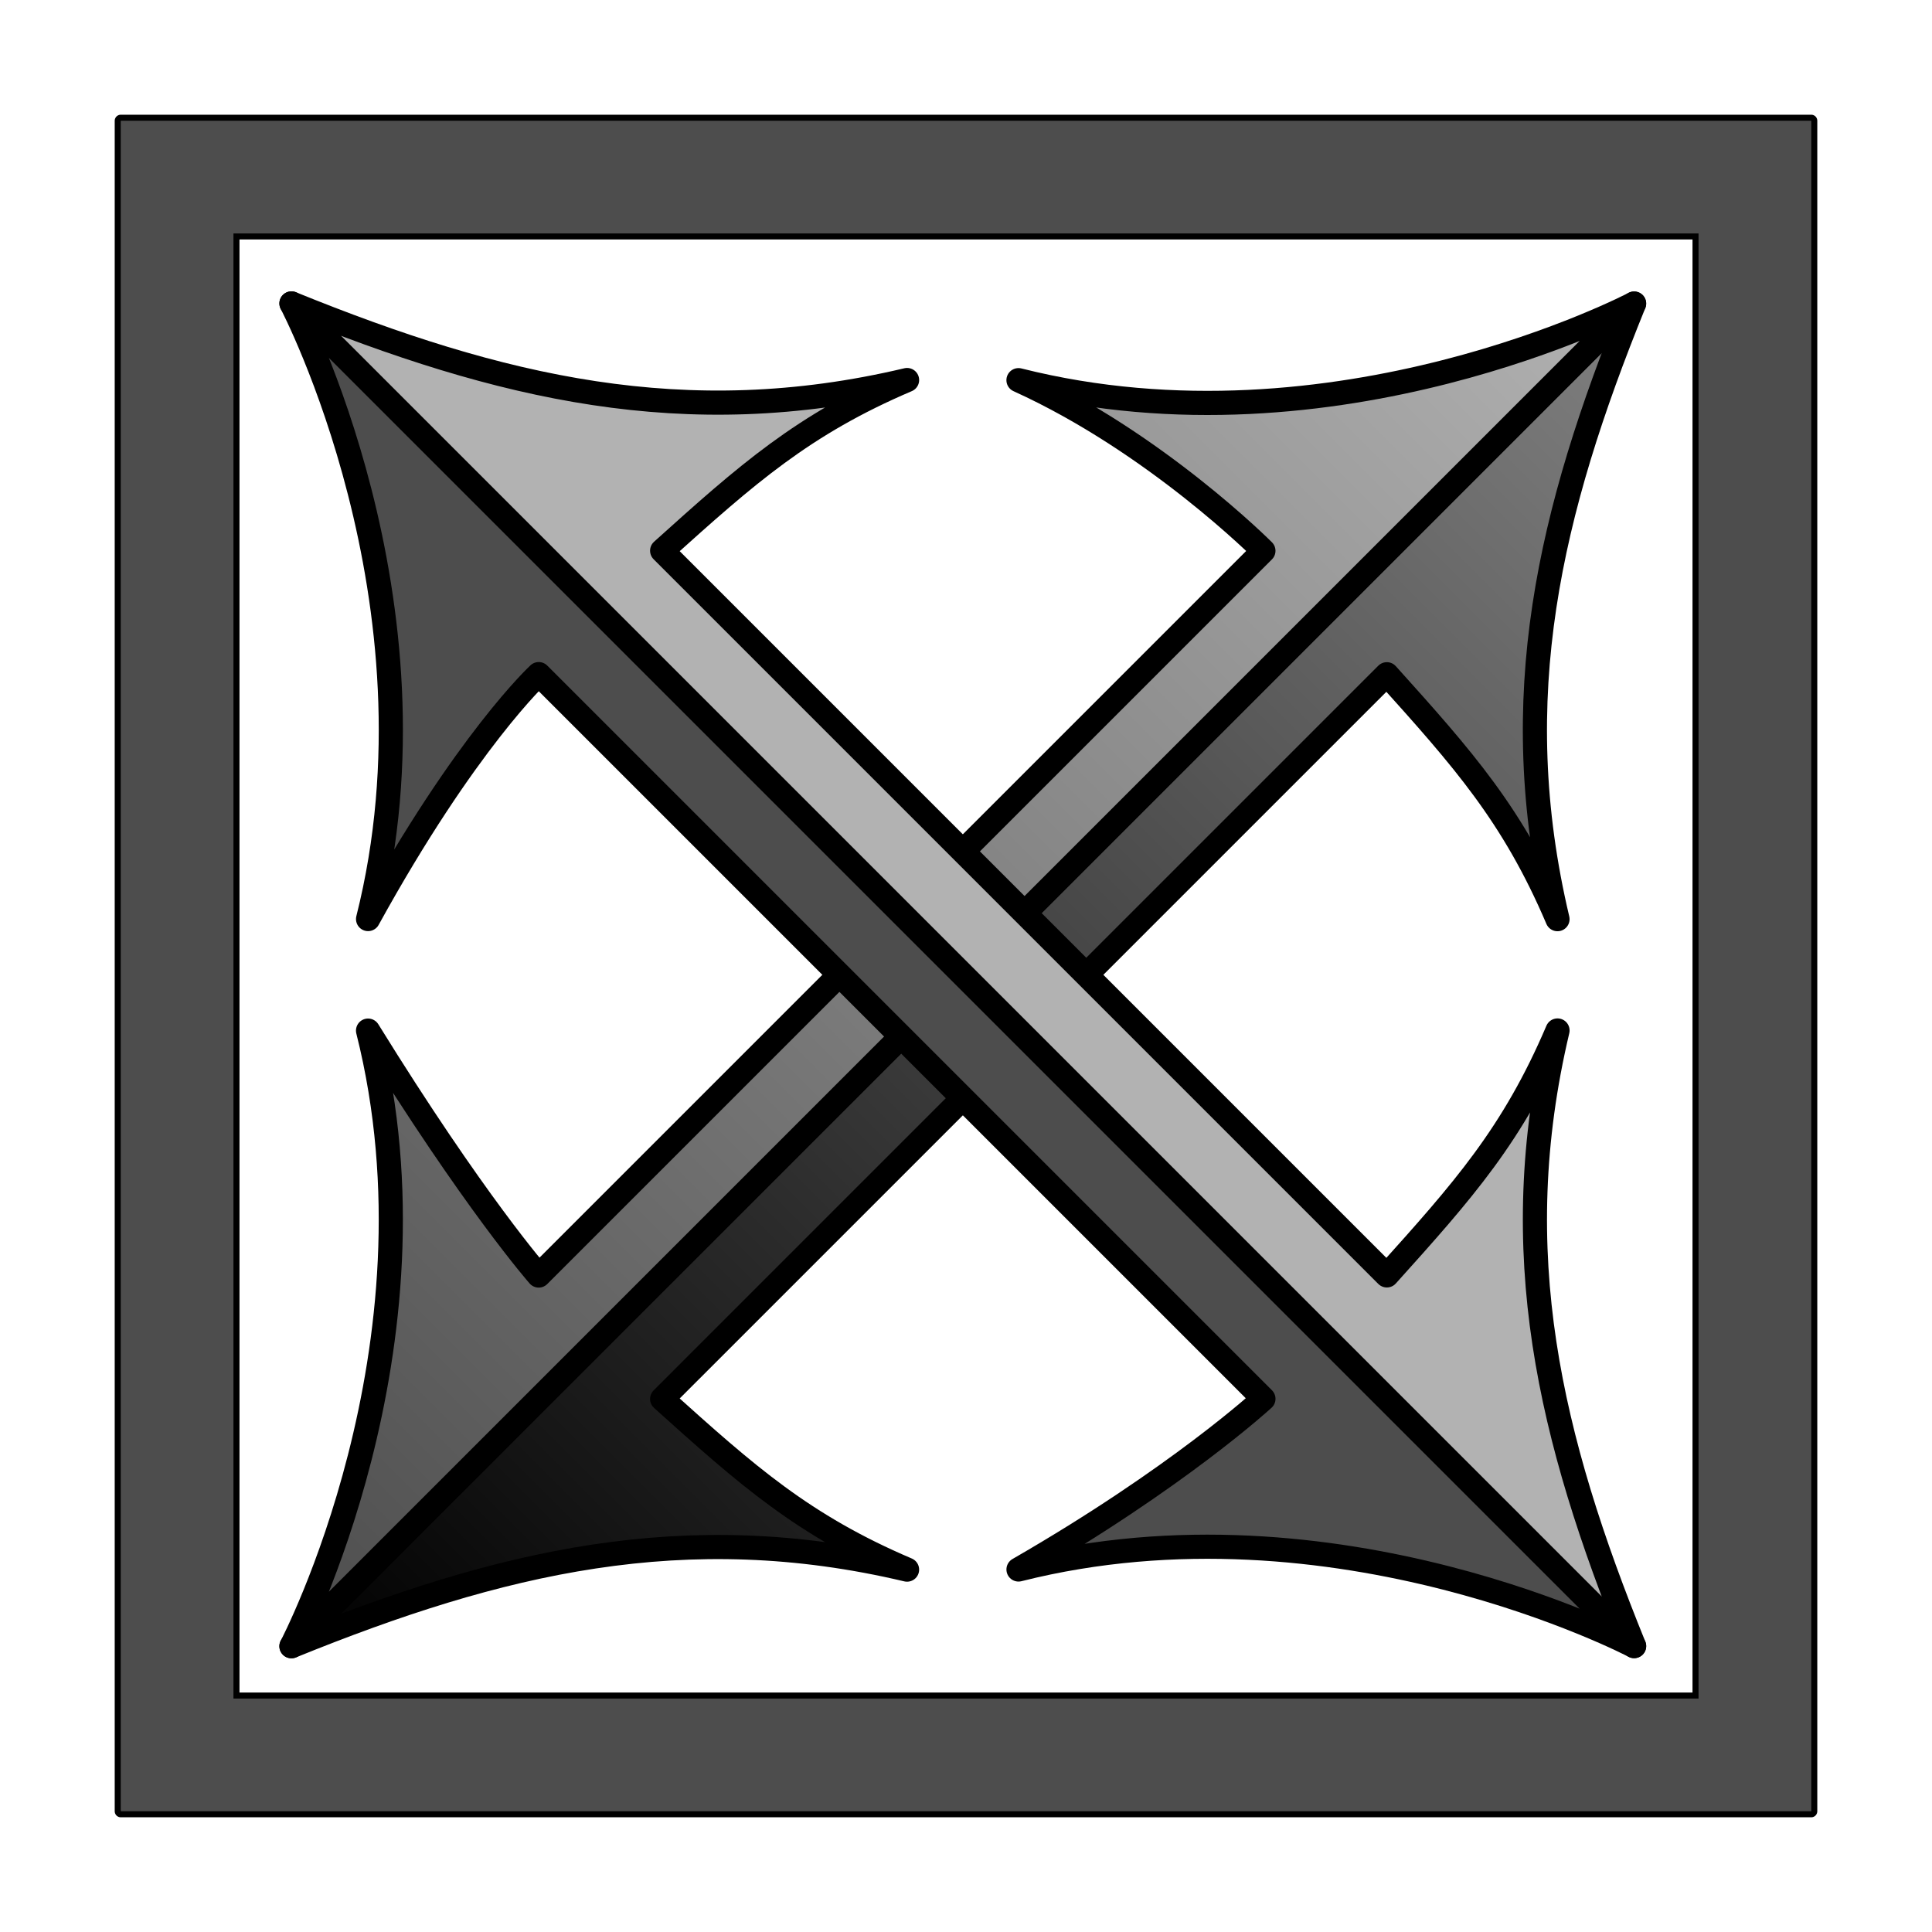
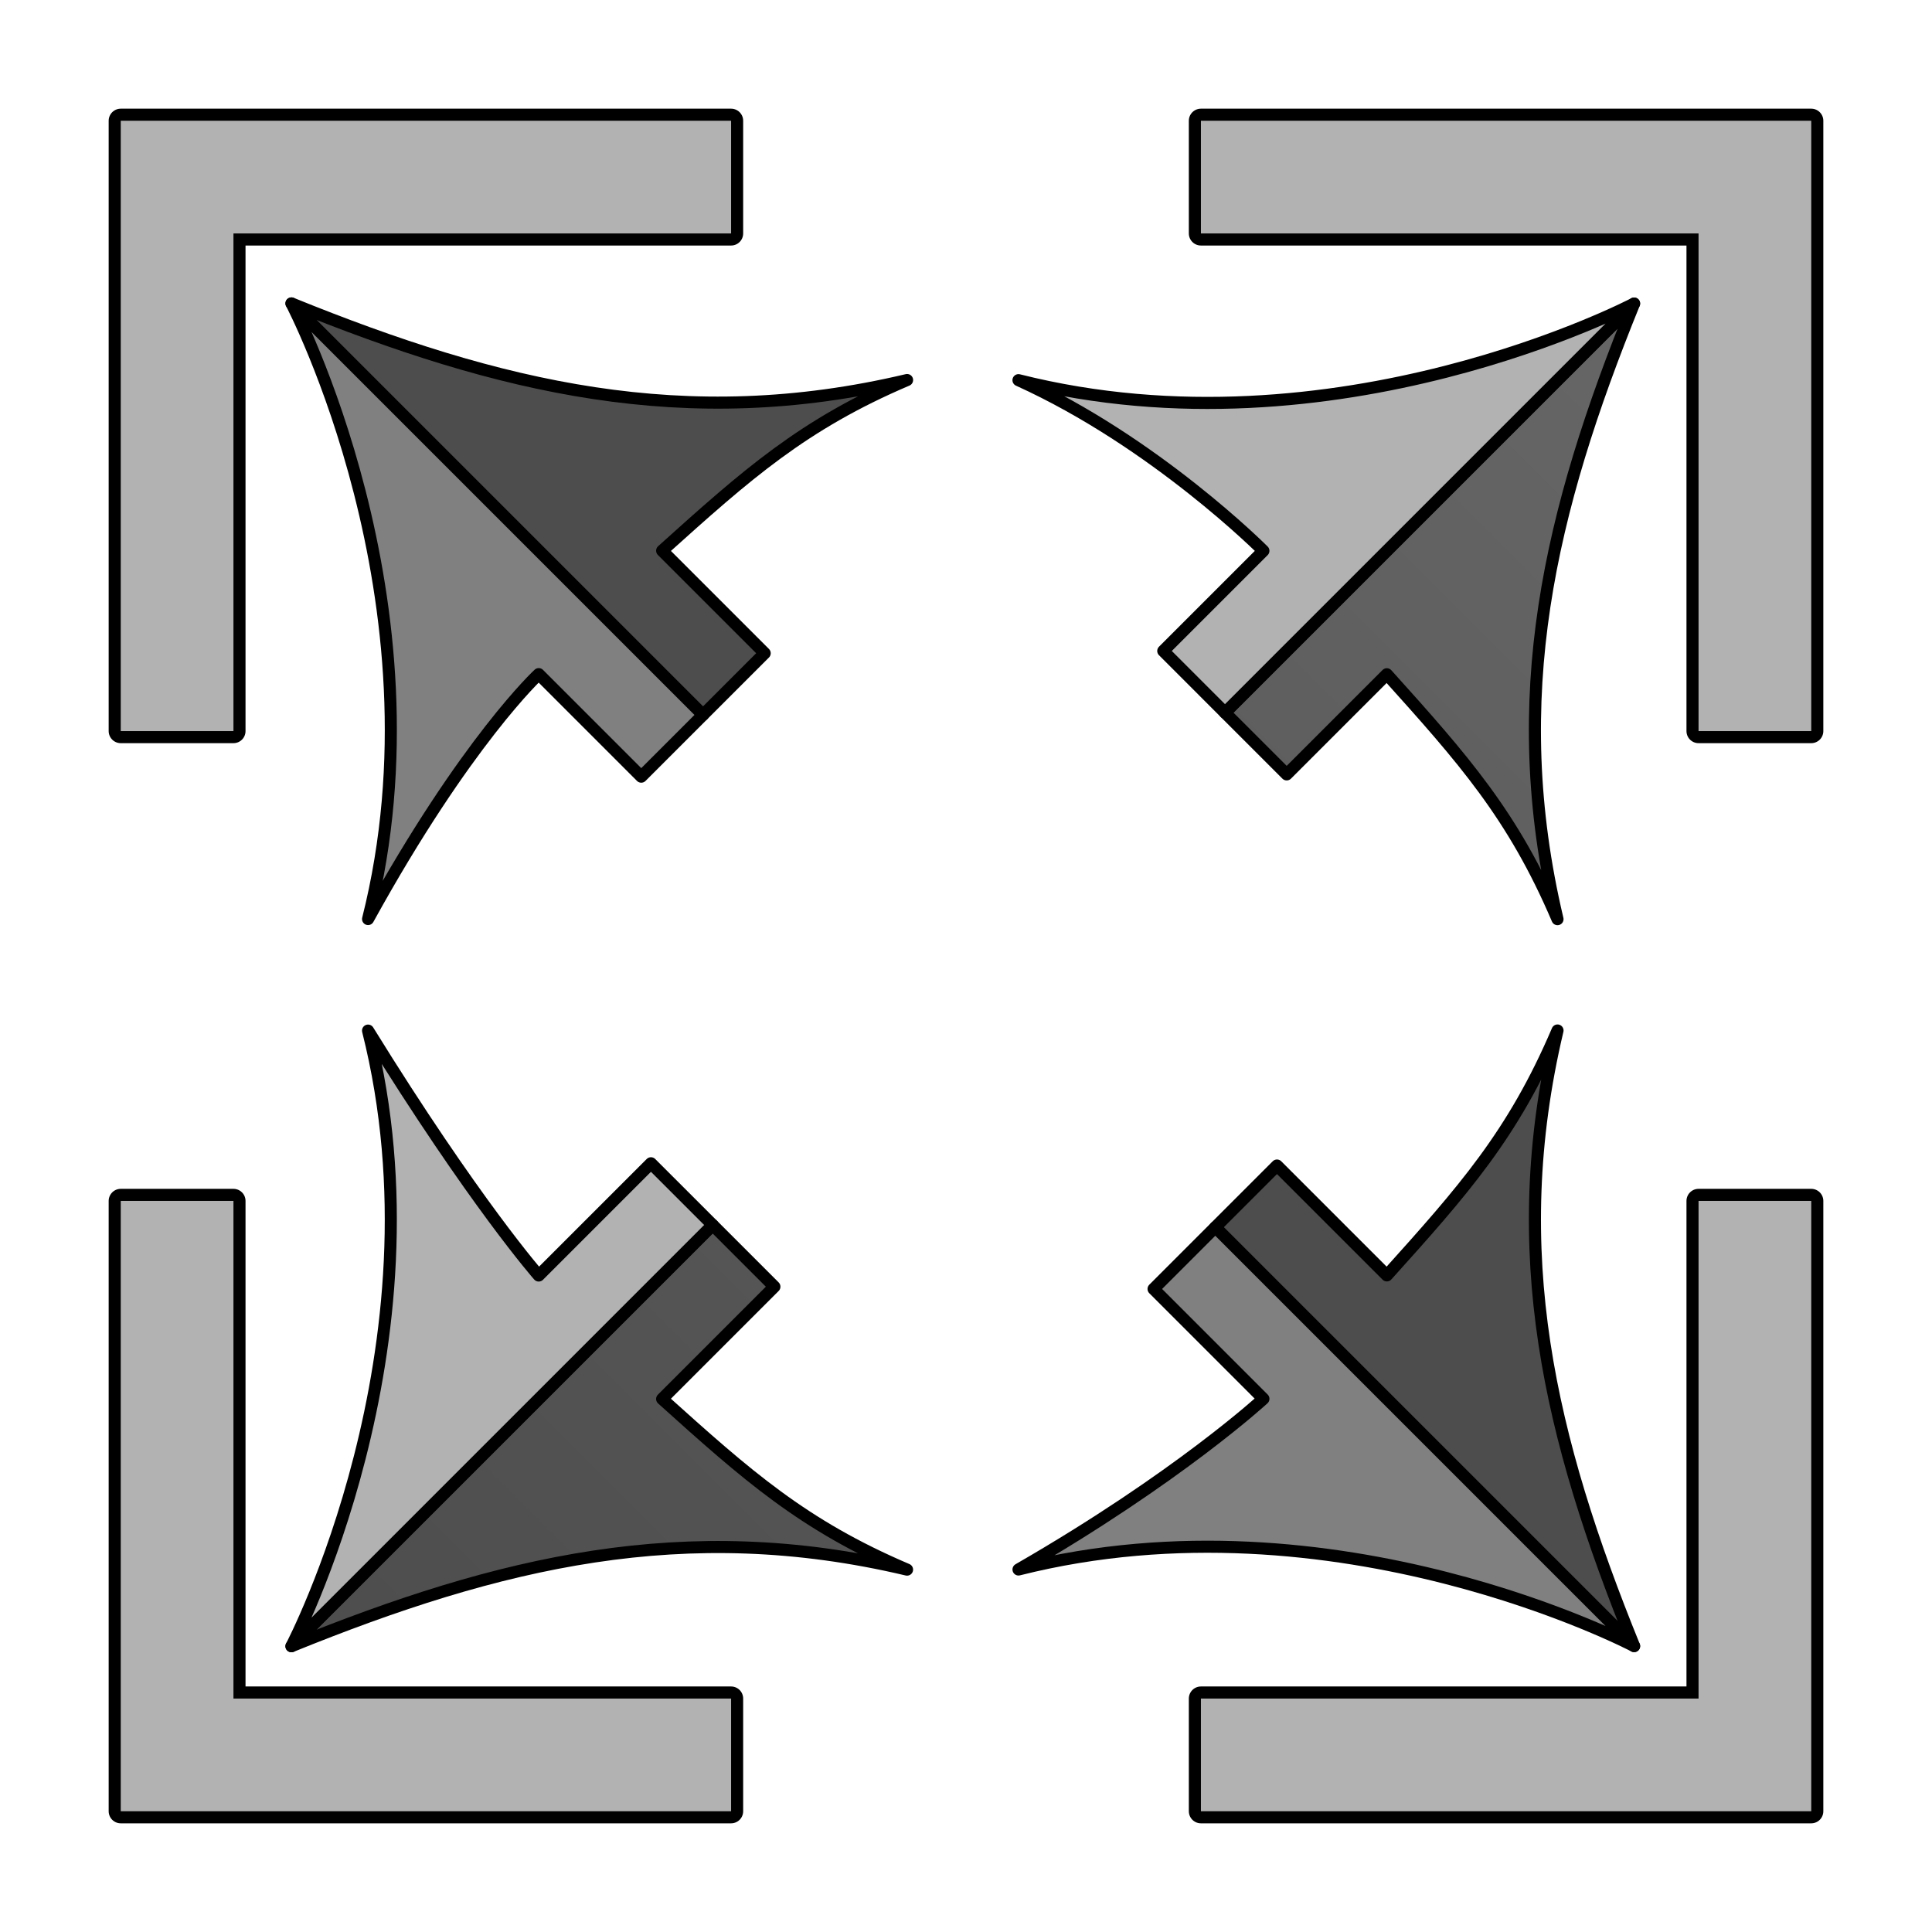
<svg xmlns="http://www.w3.org/2000/svg" xmlns:xlink="http://www.w3.org/1999/xlink" fill="#000000" height="800" width="800" version="1.1" id="Layer_1" viewBox="0 0 512 512" xml:space="preserve">
  <defs id="defs35">
-     <linearGradient id="linearGradient4229">
-       <stop style="stop-color:#b2b2b2;stop-opacity:1;" offset="0" id="stop4225" />
-       <stop style="stop-color:#4d4d4d;stop-opacity:1;" offset="1" id="stop4227" />
-     </linearGradient>
    <linearGradient id="linearGradient4221">
-       <stop style="stop-color:#808080;stop-opacity:1;" offset="0" id="stop4217" />
-       <stop style="stop-color:#000000;stop-opacity:1;" offset="1" id="stop4219" />
+       <stop style="stop-color:#666666;stop-opacity:1;" offset="0" id="stop4217" />
+       <stop style="stop-color:#4d4d4d;stop-opacity:1;" offset="1" id="stop4219" />
    </linearGradient>
    <linearGradient xlink:href="#linearGradient4221" id="linearGradient4223" x1="-599.295" y1="-157.516" x2="-116.867" y2="-157.516" gradientUnits="userSpaceOnUse" />
-     <linearGradient xlink:href="#linearGradient4229" id="linearGradient4231" x1="-599.24" y1="-156.856" x2="-116.926" y2="-156.856" gradientUnits="userSpaceOnUse" />
  </defs>
-   <g id="g6" style="fill:#4d4d4d;fill-opacity:1" transform="matrix(0.875,0,0,0.875,32,32)">
-     <g id="g4" style="fill:#4d4d4d;fill-opacity:1">
-       <path d="M 0,0 V 512 H 512 V 0 Z M 477.867,477.867 H 34.133 V 34.133 h 443.733 v 443.734 z" id="path2" style="fill:#4d4d4d;fill-opacity:1;paint-order:stroke fill markers;stroke:#000000;stroke-opacity:1;stroke-width:3.657;stroke-dasharray:none;stroke-linejoin:round" />
+   <g id="g6" style="fill:#b2b2b2;fill-opacity:1" transform="matrix(0.875,0,0,0.875,32,32)">
+     <g id="g4" style="fill:#b2b2b2;fill-opacity:1">
+       <path id="path2" style="fill:#b2b2b2;fill-opacity:1;paint-order:stroke fill markers;stroke:#000000;stroke-opacity:1;stroke-width:7.314;stroke-dasharray:none;stroke-linejoin:round" d="M 0 0 L 0 184.853 L 34.133 184.853 L 34.133 34.133 L 184.853 34.133 L 184.853 0 L 0 0 z M 327.147 0 L 327.147 34.133 L 477.866 34.133 L 477.866 184.853 L 512 184.853 L 512 0 L 327.147 0 z M 0 327.147 L 0 512 L 184.853 512 L 184.853 477.867 L 34.133 477.867 L 34.133 327.147 L 0 327.147 z M 477.866 327.147 L 477.866 477.867 L 327.147 477.867 L 327.147 512 L 512 512 L 512 327.147 L 477.866 327.147 z " />
    </g>
  </g>
  <g id="g6-1-1-4-1" transform="matrix(0.3027761,0.3027761,0.3027761,-0.3027761,10.55967,192.4422)">
    <g id="g4-4-5-4-8">
		
	</g>
  </g>
  <g id="g6-1-1-4-1-4" transform="matrix(-0.3027761,0.3027761,0.3027761,0.3027761,320.3343,12.15215)">
    <g id="g4-4-5-4-8-9">
		
	</g>
  </g>
  <g id="g6-1-1-4-1-4-8" transform="matrix(-0.3027761,-0.3027761,-0.3027761,0.3027761,501.3452,318.1732)">
    <g id="g4-4-5-4-8-9-1">
		
	</g>
  </g>
  <g id="g6-1-1-4-1-4-8-1" transform="matrix(0.3027761,-0.3027761,-0.3027761,-0.3027761,191.6272,499.4133)">
    <g id="g4-4-5-4-8-9-1-0">
		
	</g>
  </g>
-   <g id="g4332" transform="matrix(0.7393867,-0.7393867,0.7393867,0.7393867,-166.7448,249.1531)" style="fill:#000000;stroke-width:6.121;stroke-dasharray:none">
-     <g id="g6-4" transform="rotate(180,-39.50348,93.13275)" style="stroke-width:6.121;stroke-dasharray:none">
-       <g id="g4-4" style="stroke-width:6.121;stroke-dasharray:none">
-         <path id="path3520" style="fill:url(#linearGradient4223);fill-opacity:1;stroke:#000000;stroke-width:6.121;stroke-linejoin:round;stroke-dasharray:none;stroke-opacity:1" d="m -598.7,-105.253 120.859,-8.5e-4 h 239.519 120.859 c -52.438,-22.148 -93.716,-47.434 -124.051,-96.596 10.701,26.586 11.792,45.626 13.307,74.476 l -10.114,8.5e-4 -239.519,0 h -10.115 c 1.515,-28.849 2.606,-47.89 13.307,-74.476 -30.335,49.162 -71.614,74.449 -124.052,96.597 z" />
+   <g id="g4332" transform="matrix(0.7393867,-0.7393867,0.7393867,0.7393867,-166.7448,249.1531)" style="fill:#000000;stroke-width:3.06;stroke-dasharray:none">
+     <g id="g6-4" transform="rotate(180,-39.50348,93.13275)" style="stroke-width:3.06;stroke-dasharray:none">
+       <g id="g4-4" style="stroke-width:3.06;stroke-dasharray:none">
+         <path id="path3520" style="fill:url(#linearGradient4223);fill-opacity:1;stroke:#000000;stroke-width:3.06;stroke-linejoin:round;stroke-dasharray:none;stroke-opacity:1" d="M -598.7 -105.253 L -477.84 -105.253 L -452.06 -105.253 L -452.06 -127.373 L -477.84 -127.373 L -487.955 -127.373 C -486.44 -156.222 -485.349 -175.263 -474.648 -201.85 C -504.983 -152.687 -546.262 -127.4 -598.7 -105.253 z M -268.444 -105.253 L -238.321 -105.253 L -117.462 -105.253 C -169.9 -127.401 -211.179 -152.687 -241.513 -201.85 C -230.812 -175.263 -229.722 -156.223 -228.207 -127.374 L -238.321 -127.373 L -268.444 -127.373 L -268.444 -105.253 z " />
      </g>
    </g>
-     <g id="g6-4-8" transform="matrix(-1,0,0,1,-79.00935,396.1225)" style="stroke-width:6.121;stroke-dasharray:none">
-       <g id="g4-4-2" style="stroke-width:6.121;stroke-dasharray:none">
-         <path id="path2-1-8" style="fill:url(#linearGradient4231);fill-opacity:1;stroke:#000000;stroke-width:6.121;stroke-linejoin:round;stroke-dasharray:none;stroke-opacity:1" d="m -598.7,-104.602 c 0,0 81.496,-25.364 124.052,-96.597 -13.415,35.679 -13.308,74.477 -13.308,74.477 h 10.11 239.525 10.11 c 0,0 -1.547,-24.639 -13.307,-74.476 42.557,71.233 124.052,96.597 124.052,96.597 h -120.855 -239.523 z" />
+     <g id="g6-4-8" transform="matrix(-1,0,0,1,-79.00935,396.1225)" style="stroke-width:3.06;stroke-dasharray:none">
+       <g id="g4-4-2" style="stroke-width:3.06;stroke-dasharray:none">
+         <path id="path2-1-8" style="fill:#b2b2b2;fill-opacity:1;stroke:#000000;stroke-width:3.06;stroke-linejoin:round;stroke-dasharray:none;stroke-opacity:1" d="M -598.7 -104.602 C -598.7 -104.602 -517.204 -129.966 -474.647 -201.199 C -488.063 -165.52 -487.955 -126.722 -487.955 -126.722 L -477.845 -126.722 L -452.064 -126.722 L -452.063 -104.602 L -477.844 -104.602 L -598.7 -104.602 z M -241.518 -201.199 C -198.962 -129.966 -117.466 -104.602 -117.466 -104.602 L -238.322 -104.602 L -268.446 -104.602 L -268.445 -126.722 L -238.321 -126.722 L -228.211 -126.722 C -228.211 -126.722 -229.758 -151.362 -241.518 -201.199 z " />
      </g>
    </g>
-     <g id="g6-4-3" transform="matrix(1,0,0,-1,636.5034,186.2655)" style="stroke-width:6.121;stroke-dasharray:none">
-       <g id="g4-4-5" style="stroke-width:6.121;stroke-dasharray:none">
+     <g id="g6-4-3" transform="matrix(1,0,0,-1,636.5034,186.2655)" style="stroke-width:3.06;stroke-dasharray:none">
+       <g id="g4-4-5" style="stroke-width:3.06;stroke-dasharray:none">
		
	</g>
    </g>
-     <g id="g6-4-8-7" transform="translate(636.5058,396.1225)" style="stroke-width:6.121;stroke-dasharray:none">
-       <g id="g4-4-2-0" style="stroke-width:6.121;stroke-dasharray:none">
+     <g id="g6-4-8-7" transform="translate(636.5058,396.1225)" style="stroke-width:3.06;stroke-dasharray:none">
+       <g id="g4-4-2-0" style="stroke-width:3.06;stroke-dasharray:none">
		
	</g>
    </g>
  </g>
-   <g style="fill:#000000;stroke-width:6.121;stroke-dasharray:none" id="g16480-9" transform="matrix(0.7393867,-0.7393867,0.7393867,0.7393867,-166.2579,248.6668)">
-     <g id="g4332-7" transform="rotate(-90,278.7482,291.194)" style="stroke-width:6.121;stroke-dasharray:none">
-       <g id="g6-4-7" transform="rotate(180,-39.50348,93.13275)" style="stroke-width:6.121;stroke-dasharray:none">
-         <g id="g4-4-6" style="stroke-width:6.121;stroke-dasharray:none">
-           <path id="path3520-6" style="fill:#b2b2b2;fill-opacity:1;stroke:#000000;stroke-width:6.121;stroke-linejoin:round;stroke-dasharray:none;stroke-opacity:1" d="m -598.068,-104.621 120.859,-8.4e-4 239.518,0 8.4e-4,8.4e-4 120.859,-8.4e-4 c -52.438,-22.148 -93.717,-47.433 -124.052,-96.595 10.701,26.586 11.792,45.626 13.307,74.476 l -10.114,8.5e-4 -239.519,-8.5e-4 -10.115,0 c 1.515,-28.849 2.606,-47.89 13.308,-74.477 -30.335,49.162 -71.614,74.449 -124.052,96.597 z" />
+   <g style="fill:#000000;stroke-width:3.06;stroke-dasharray:none" id="g16480-9" transform="matrix(0.7393867,-0.7393867,0.7393867,0.7393867,-166.2579,248.6668)">
+     <g id="g4332-7" transform="rotate(-90,278.7482,291.194)" style="stroke-width:3.06;stroke-dasharray:none">
+       <g id="g6-4-7" transform="rotate(180,-39.50348,93.13275)" style="stroke-width:3.06;stroke-dasharray:none">
+         <g id="g4-4-6" style="stroke-width:3.06;stroke-dasharray:none">
+           <path id="path3520-6" style="fill:#4d4d4d;fill-opacity:1;stroke:#000000;stroke-width:3.06;stroke-linejoin:round;stroke-dasharray:none;stroke-opacity:1" d="M -598.068 -104.621 L -477.208 -104.622 L -450.571 -104.622 L -450.571 -126.742 L -477.208 -126.742 L -487.323 -126.742 C -485.808 -155.591 -484.717 -174.632 -474.015 -201.218 C -504.35 -152.056 -545.629 -126.769 -598.068 -104.621 z M -240.882 -201.217 C -230.181 -174.631 -229.091 -155.591 -227.576 -126.742 L -237.689 -126.741 L -266.954 -126.741 L -266.954 -104.622 L -237.69 -104.622 L -237.689 -104.621 L -116.83 -104.622 C -169.268 -126.77 -210.547 -152.055 -240.882 -201.217 z " />
        </g>
      </g>
-       <g id="g6-4-8-9" transform="matrix(-1,0,0,1,-79.00935,396.1225)" style="stroke-width:6.121;stroke-dasharray:none">
-         <g id="g4-4-2-06" style="stroke-width:6.121;stroke-dasharray:none">
-           <path id="path2-1-8-9" style="fill:#4d4d4d;fill-opacity:1;stroke:#000000;stroke-width:6.121;stroke-linejoin:round;stroke-dasharray:none;stroke-opacity:1" d="m -598.068,-105.234 c 0,0 81.497,-25.363 124.053,-96.596 -14.335,49.47 -13.308,74.477 -13.308,74.477 h 10.11 l 239.524,-8.4e-4 h 10.11 c 0,0 -1.178,-29.419 -13.307,-74.476 42.557,71.233 124.051,96.596 124.051,96.596 l -120.855,0 -239.523,0 z" />
+       <g id="g6-4-8-9" transform="matrix(-1,0,0,1,-79.00935,396.1225)" style="stroke-width:3.06;stroke-dasharray:none">
+         <g id="g4-4-2-06" style="stroke-width:3.06;stroke-dasharray:none">
+           <path id="path2-1-8-9" style="fill:#808080;fill-opacity:1;stroke:#000000;stroke-width:3.06;stroke-linejoin:round;stroke-dasharray:none;stroke-opacity:1" d="M -598.068 -105.234 C -598.068 -105.234 -516.572 -130.598 -474.015 -201.83 C -488.35 -152.361 -487.323 -127.354 -487.323 -127.354 L -477.213 -127.354 L -450.574 -127.355 L -450.574 -105.233 L -477.213 -105.234 L -598.068 -105.234 z M -266.956 -105.234 L -266.956 -127.354 L -237.689 -127.355 L -227.58 -127.355 C -227.58 -127.355 -228.758 -156.774 -240.886 -201.83 C -198.33 -130.598 -116.835 -105.234 -116.835 -105.234 L -237.69 -105.234 L -266.956 -105.234 z " />
        </g>
      </g>
-       <g id="g6-4-3-2" transform="matrix(1,0,0,-1,636.5034,186.2655)" style="stroke-width:6.121;stroke-dasharray:none">
-         <g id="g4-4-5-7" style="stroke-width:6.121;stroke-dasharray:none">
+       <g id="g6-4-3-2" transform="matrix(1,0,0,-1,636.5034,186.2655)" style="stroke-width:3.06;stroke-dasharray:none">
+         <g id="g4-4-5-7" style="stroke-width:3.06;stroke-dasharray:none">
		
	</g>
      </g>
-       <g id="g6-4-8-7-8" transform="translate(636.5058,396.1225)" style="stroke-width:6.121;stroke-dasharray:none">
-         <g id="g4-4-2-0-4" style="stroke-width:6.121;stroke-dasharray:none">
+       <g id="g6-4-8-7-8" transform="translate(636.5058,396.1225)" style="stroke-width:3.06;stroke-dasharray:none">
+         <g id="g4-4-2-0-4" style="stroke-width:3.06;stroke-dasharray:none">
		
	</g>
      </g>
    </g>
  </g>
</svg>
